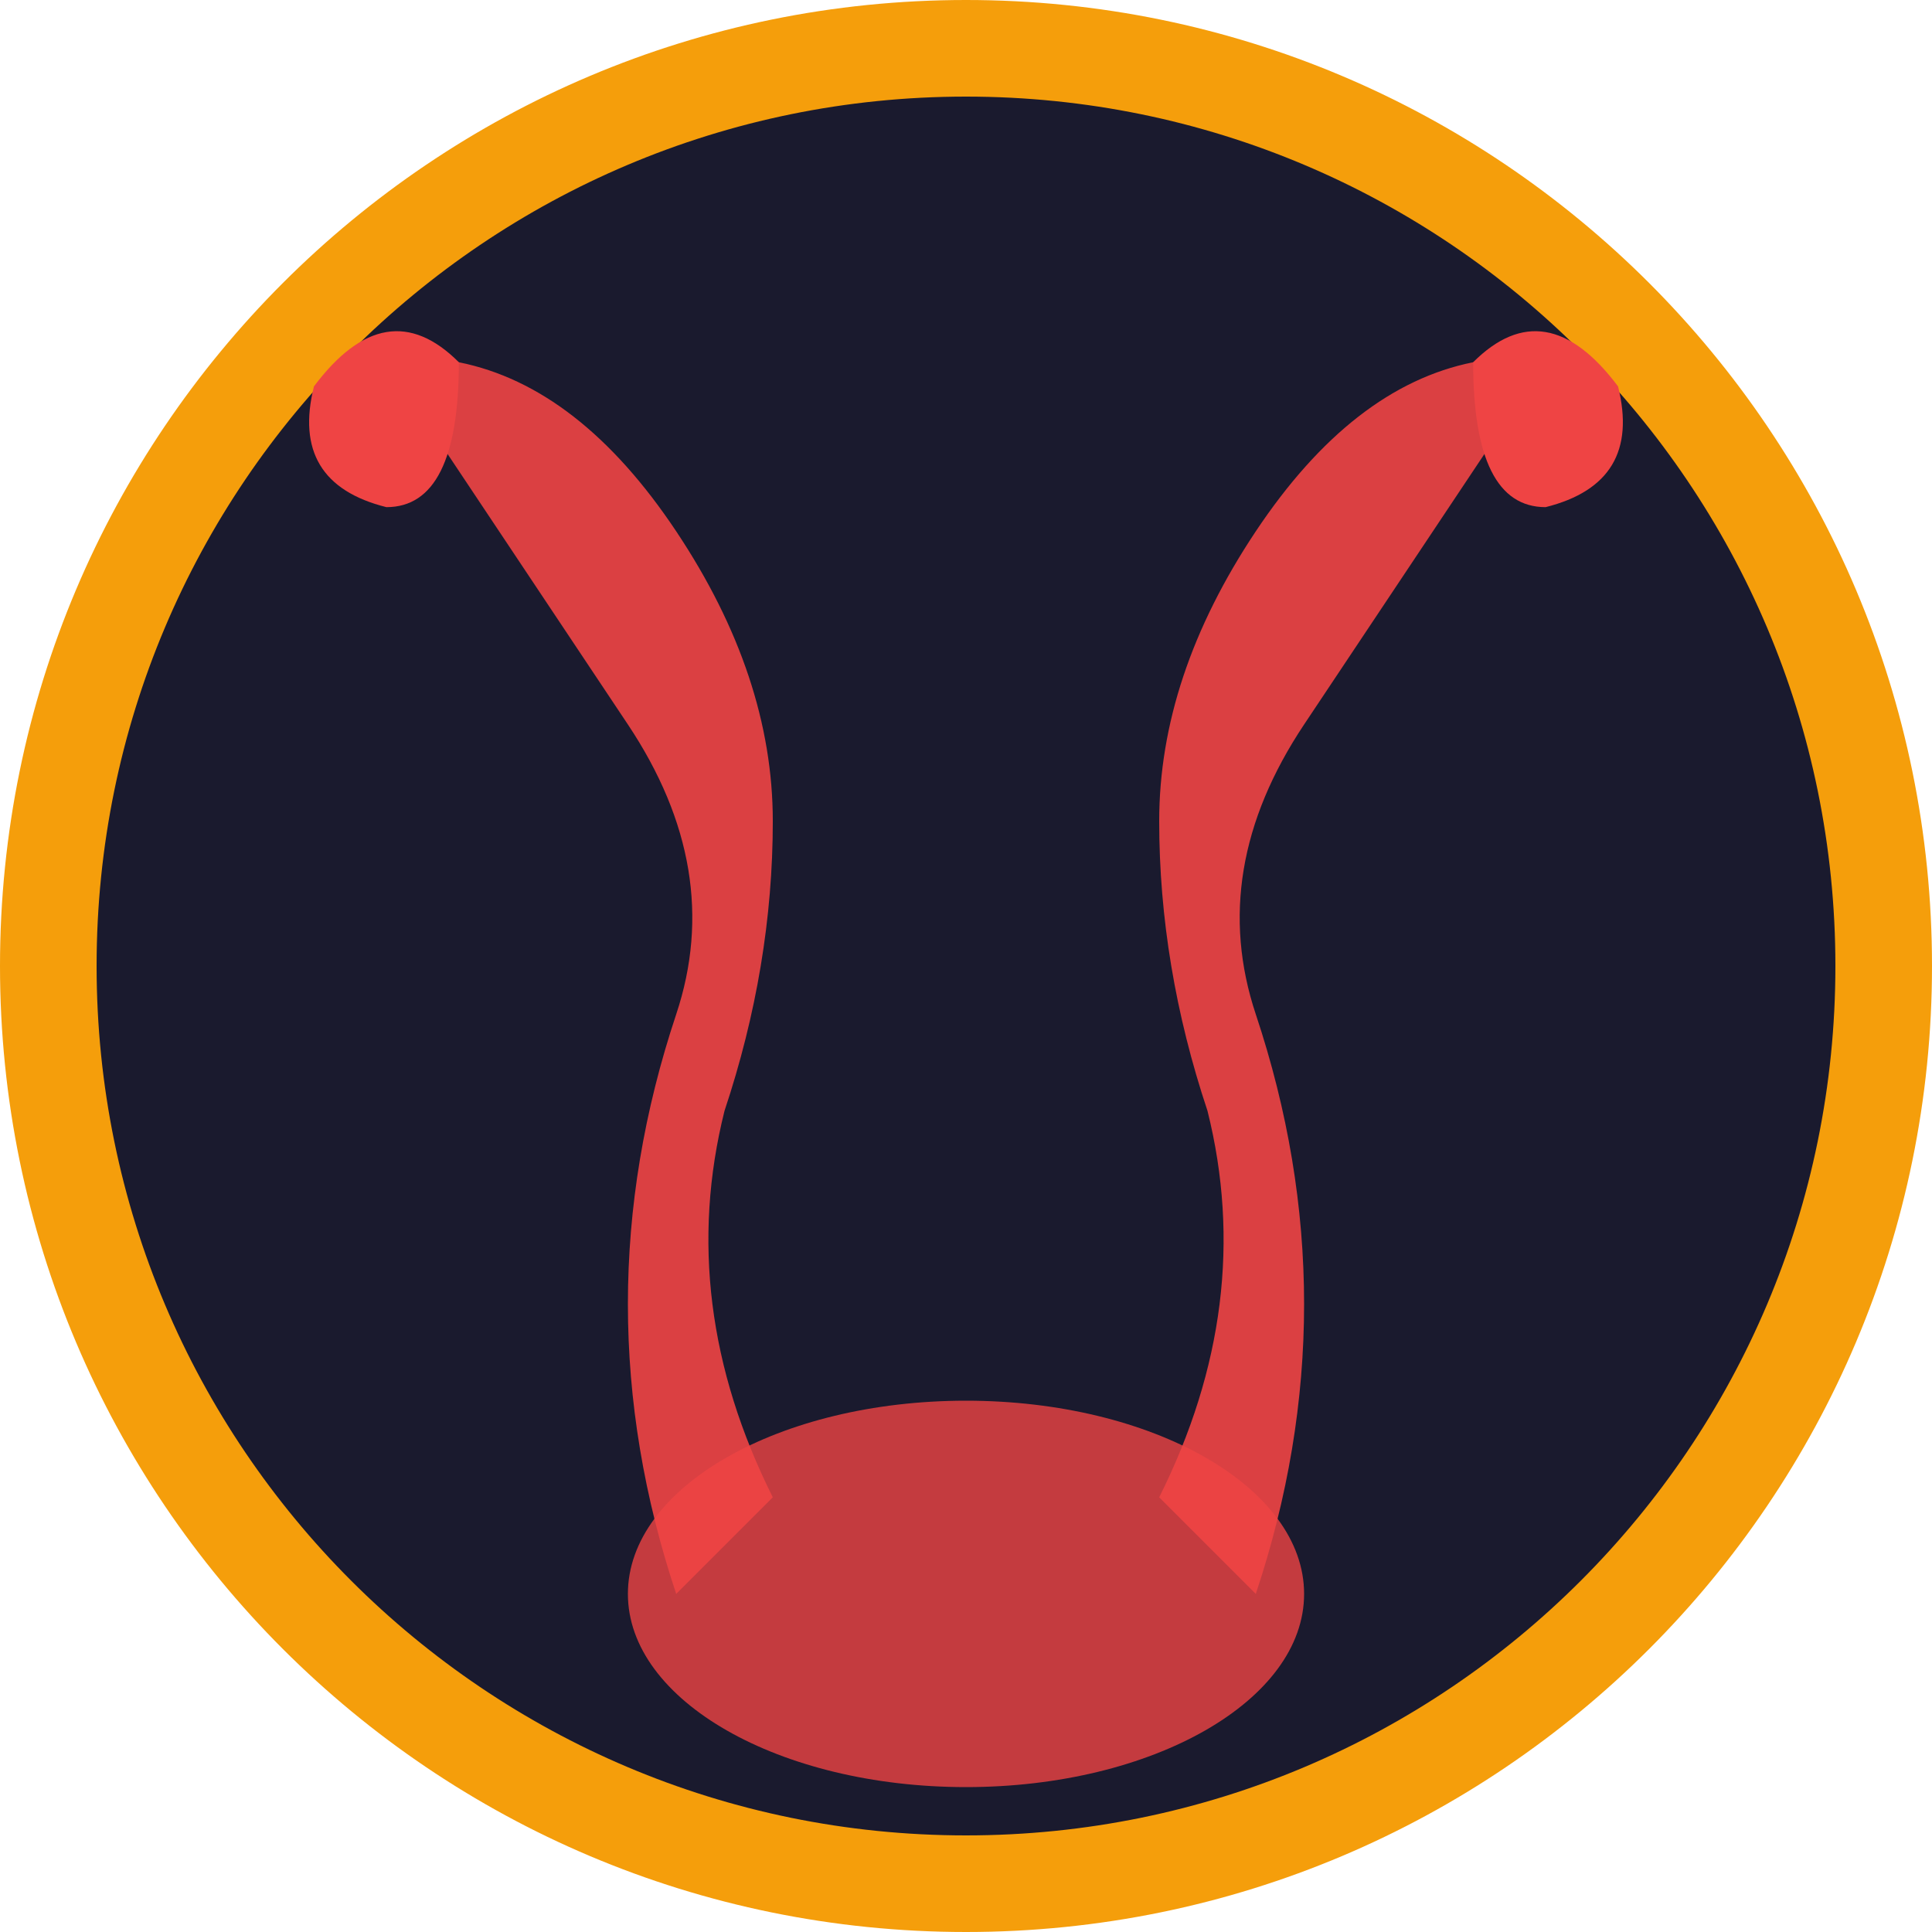
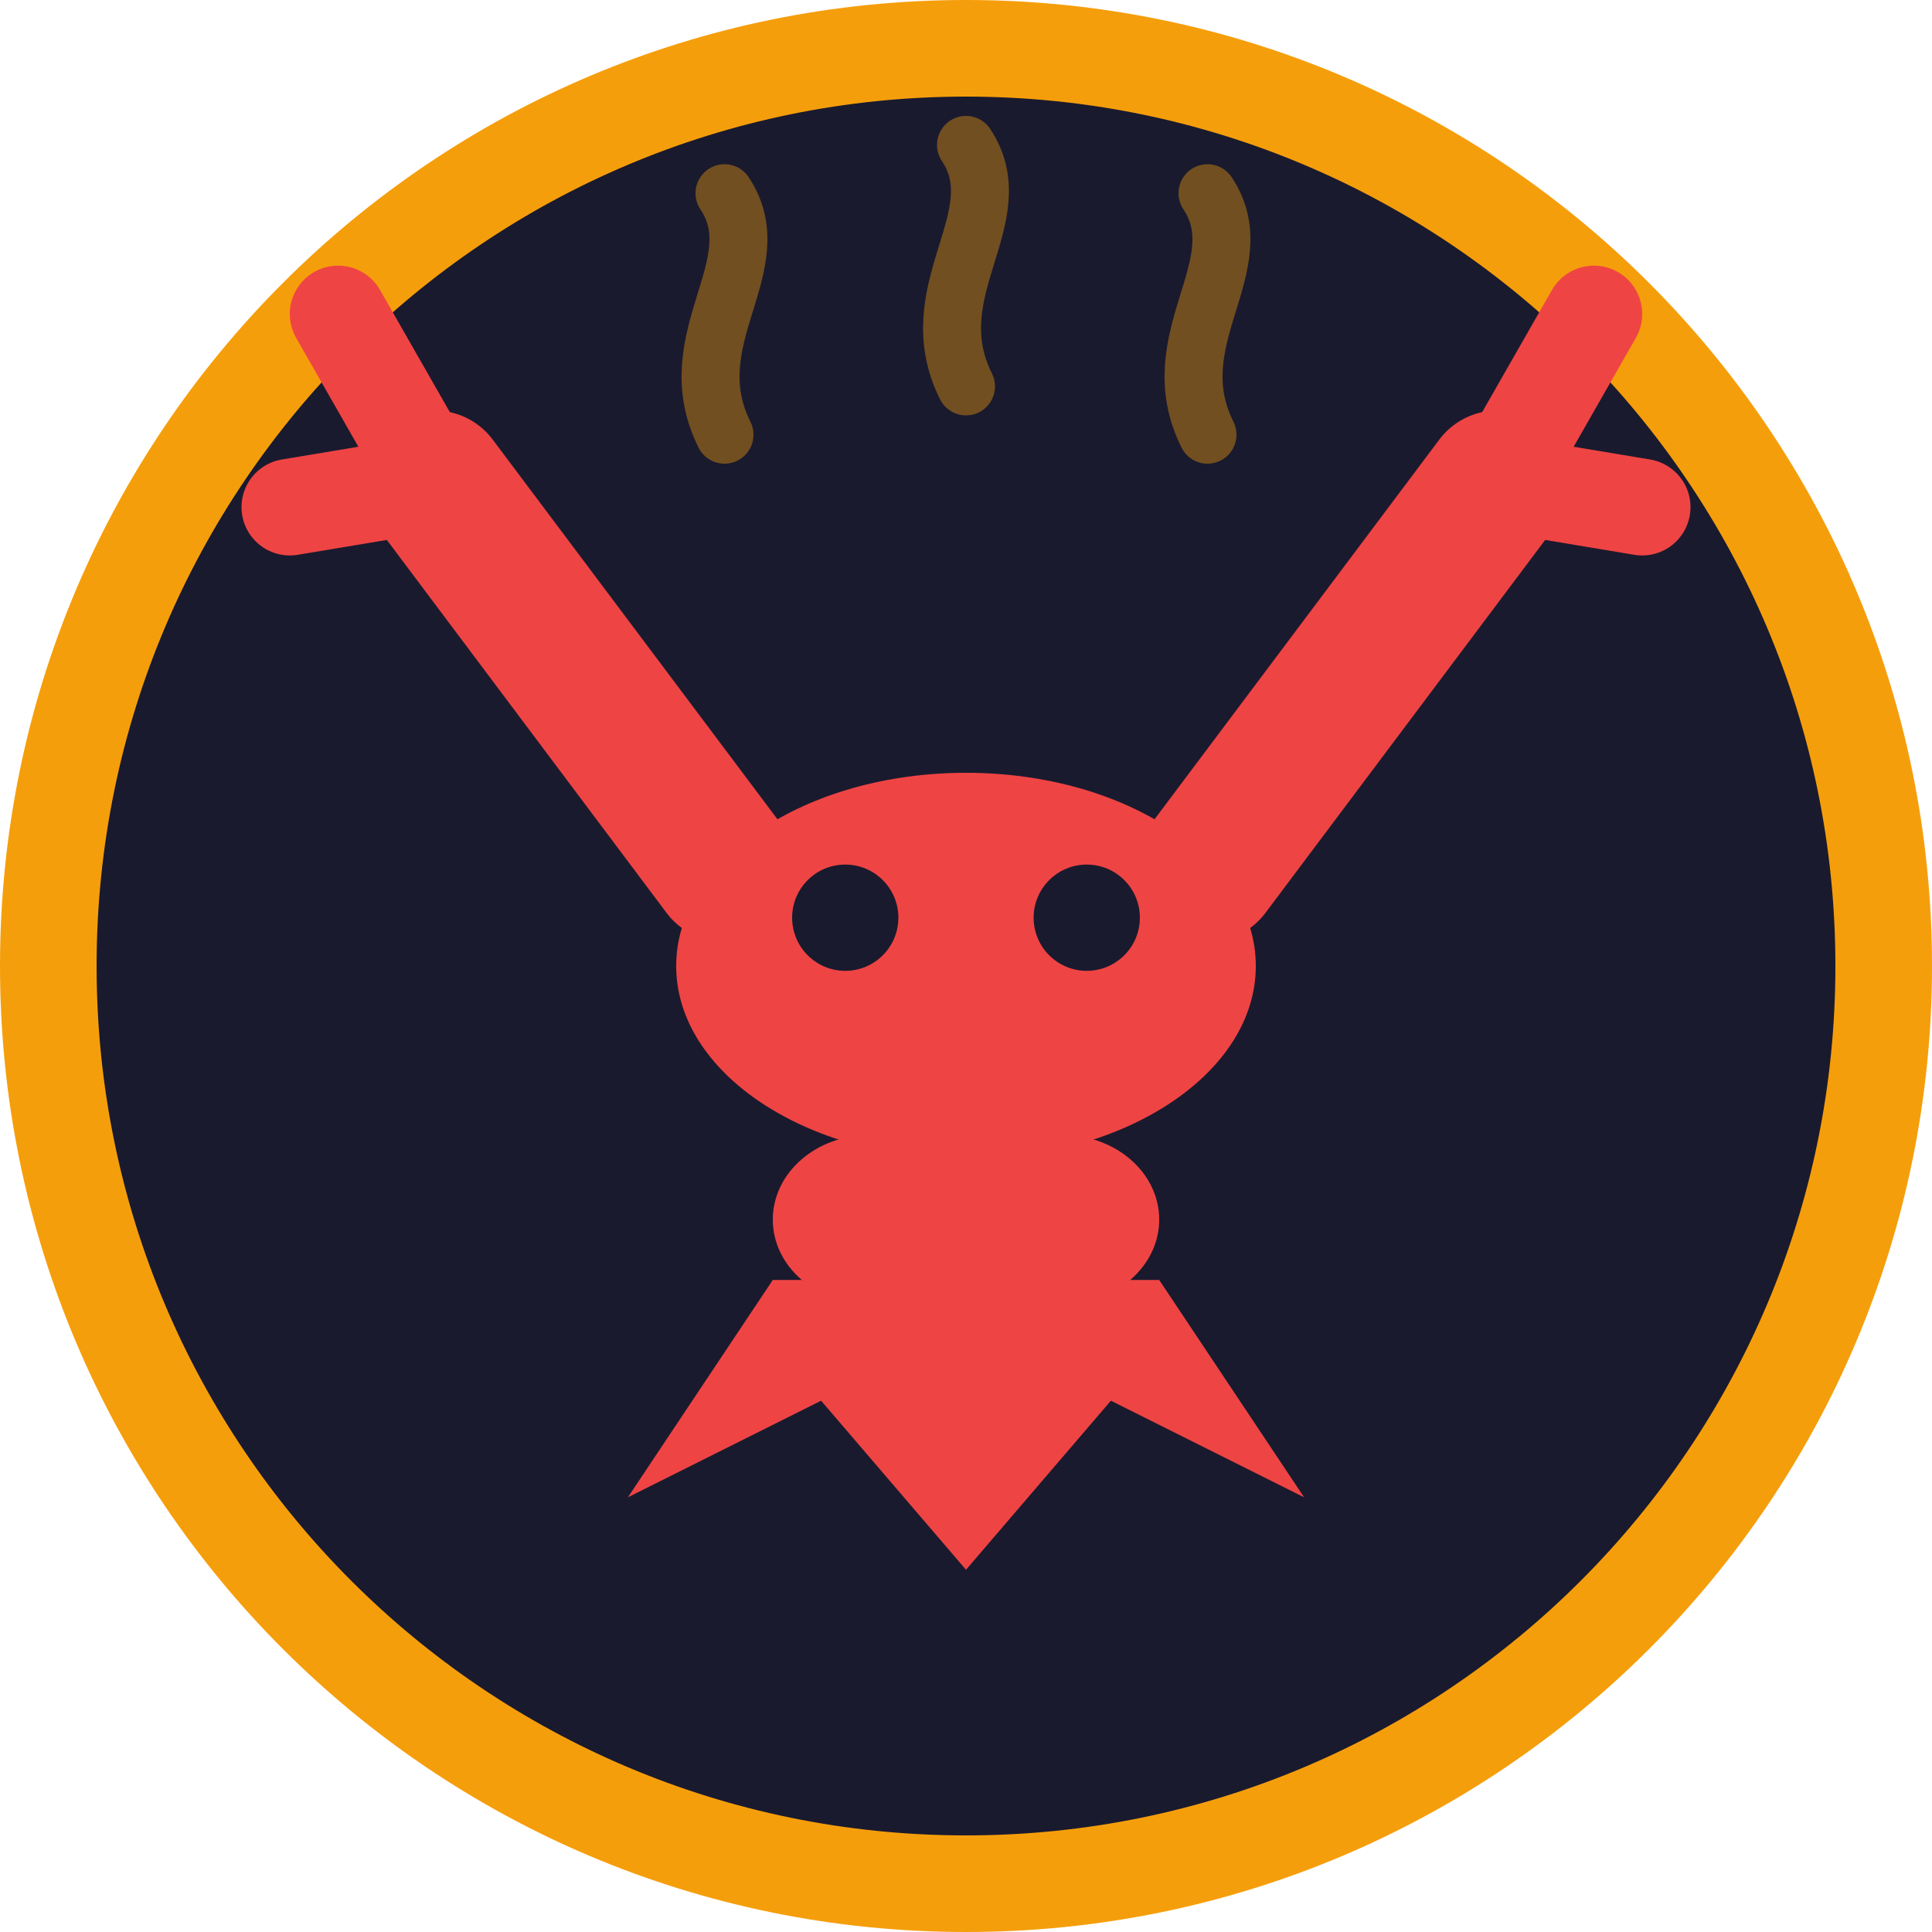
<svg xmlns="http://www.w3.org/2000/svg" viewBox="0 0 40 40">
  <circle cx="20" cy="20" r="19" fill="#1a1a2e" stroke="#f59e0b" stroke-width="2" />
-   <g transform="translate(6,7)" fill="#ef4444">
-     <path d="M8 26 Q6 20 8 14 Q9 11 7 8 Q5 5 3 2 Q2 0.5 3.5 0.5 Q6 1 8 4 Q10 7 10 10 Q10 13 9 16 Q8 20 10 24Z" opacity="0.9" />
-     <path d="M20 26 Q22 20 20 14 Q19 11 21 8 Q23 5 25 2 Q26 0.5 24.5 0.5 Q22 1 20 4 Q18 7 18 10 Q18 13 19 16 Q20 20 18 24Z" opacity="0.9" />
-     <path d="M3.5 0.5 Q2 -1 0.5 1 Q0 3 2 3.5 Q3.5 3.5 3.5 0.5Z" />
-     <path d="M24.5 0.5 Q26 -1 27.5 1 Q28 3 26 3.5 Q24.5 3.5 24.5 0.5Z" />
-     <ellipse cx="14" cy="26" rx="7" ry="4" opacity="0.8" />
+   <g fill="none" stroke="#f59e0b" stroke-width="1.2" opacity="0.4" stroke-linecap="round">
+     <path d="M15 9 C14 7 16 5.5 15 4" />
+     <path d="M20 8 C19 6 21 4.5 20 3" />
+     <path d="M25 9 C24 7 26 5.5 25 4" />
+   </g>
+   <g stroke="#ef4444" fill="#ef4444">
+     <line x1="15" y1="18" x2="9" y2="10" stroke-width="3" stroke-linecap="round" />
+     <line x1="9" y1="10" x2="7" y2="6.5" stroke-width="2" stroke-linecap="round" />
+     <line x1="9" y1="10" x2="6" y2="10.5" stroke-width="2" stroke-linecap="round" />
+     <line x1="25" y1="18" x2="31" y2="10" stroke-width="3" stroke-linecap="round" />
+     <line x1="31" y1="10" x2="33" y2="6.5" stroke-width="2" stroke-linecap="round" />
+     <line x1="31" y1="10" x2="34" y2="10.5" stroke-width="2" stroke-linecap="round" />
+     <ellipse cx="20" cy="20" rx="6" ry="4" stroke="none" />
+     <rect x="16" y="23.5" width="8" height="3.5" rx="2" stroke="none" />
+     <path d="M16 26.5 L13 31 L17 29 L20 32.5 L23 29 L27 31 L24 26.5Z" stroke="none" />
+     <circle cx="17.5" cy="19" r="1.1" fill="#1a1a2e" stroke="none" />
+     <circle cx="22.5" cy="19" r="1.1" fill="#1a1a2e" stroke="none" />
  </g>
</svg>
